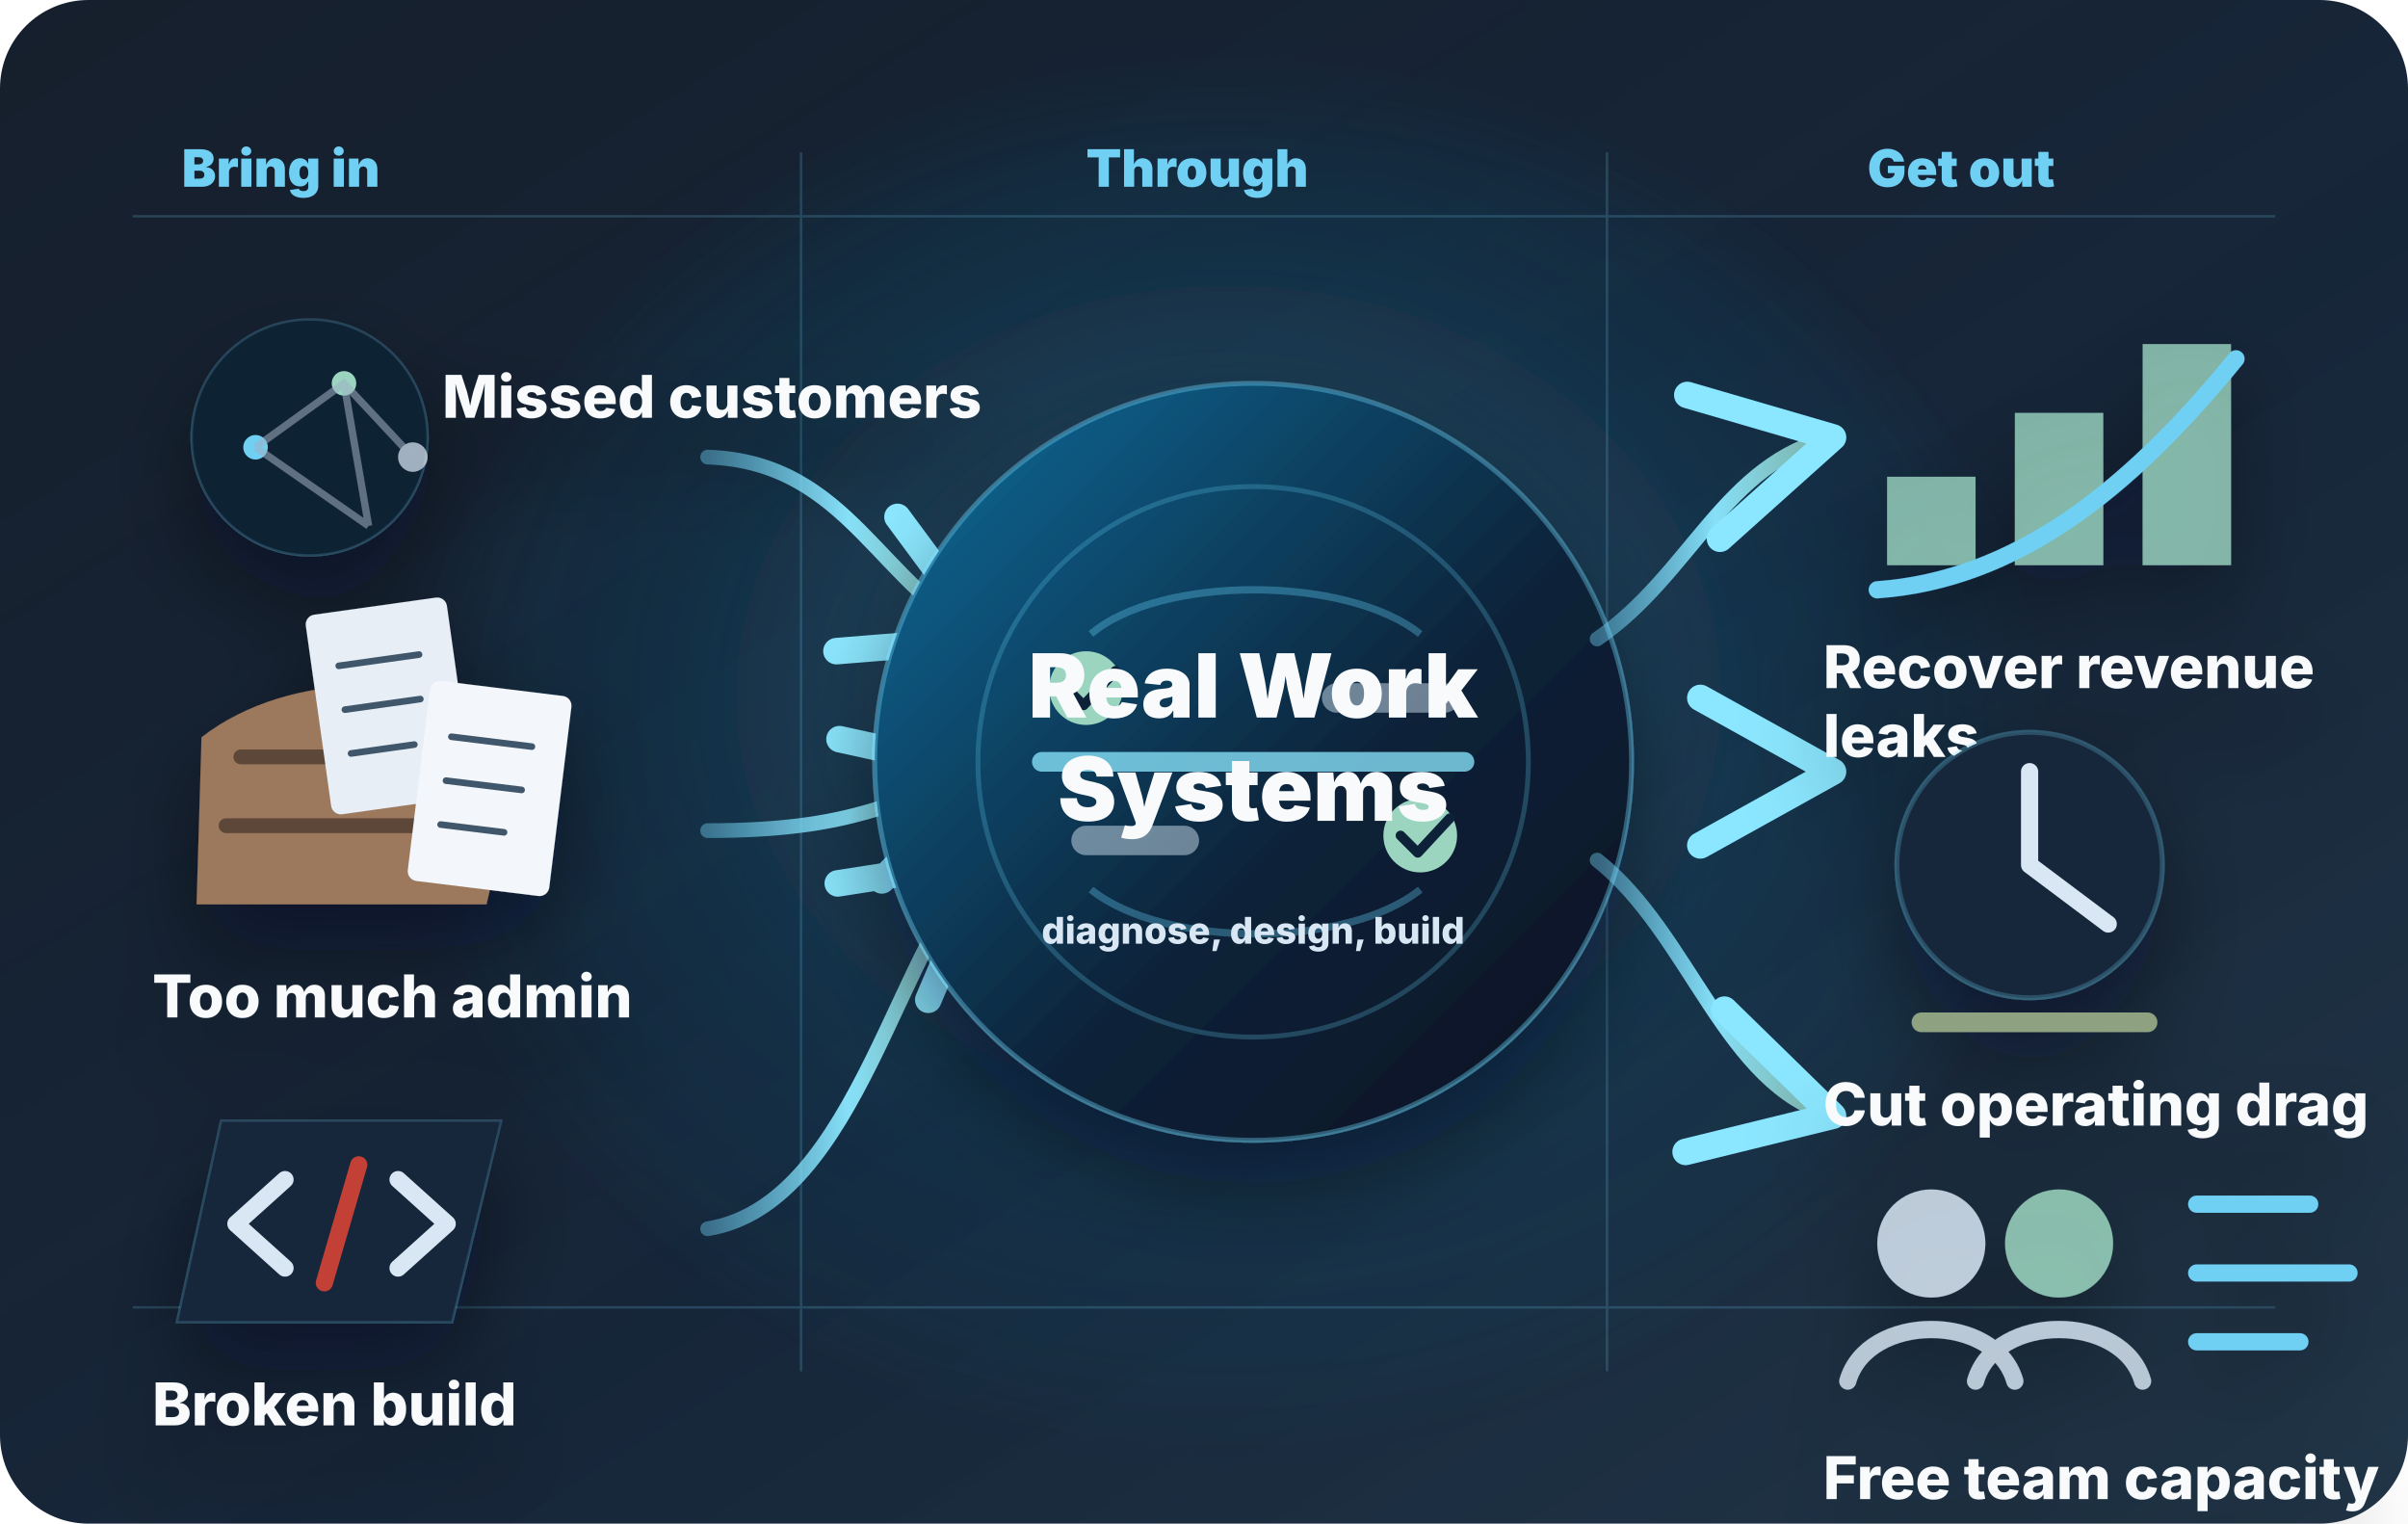
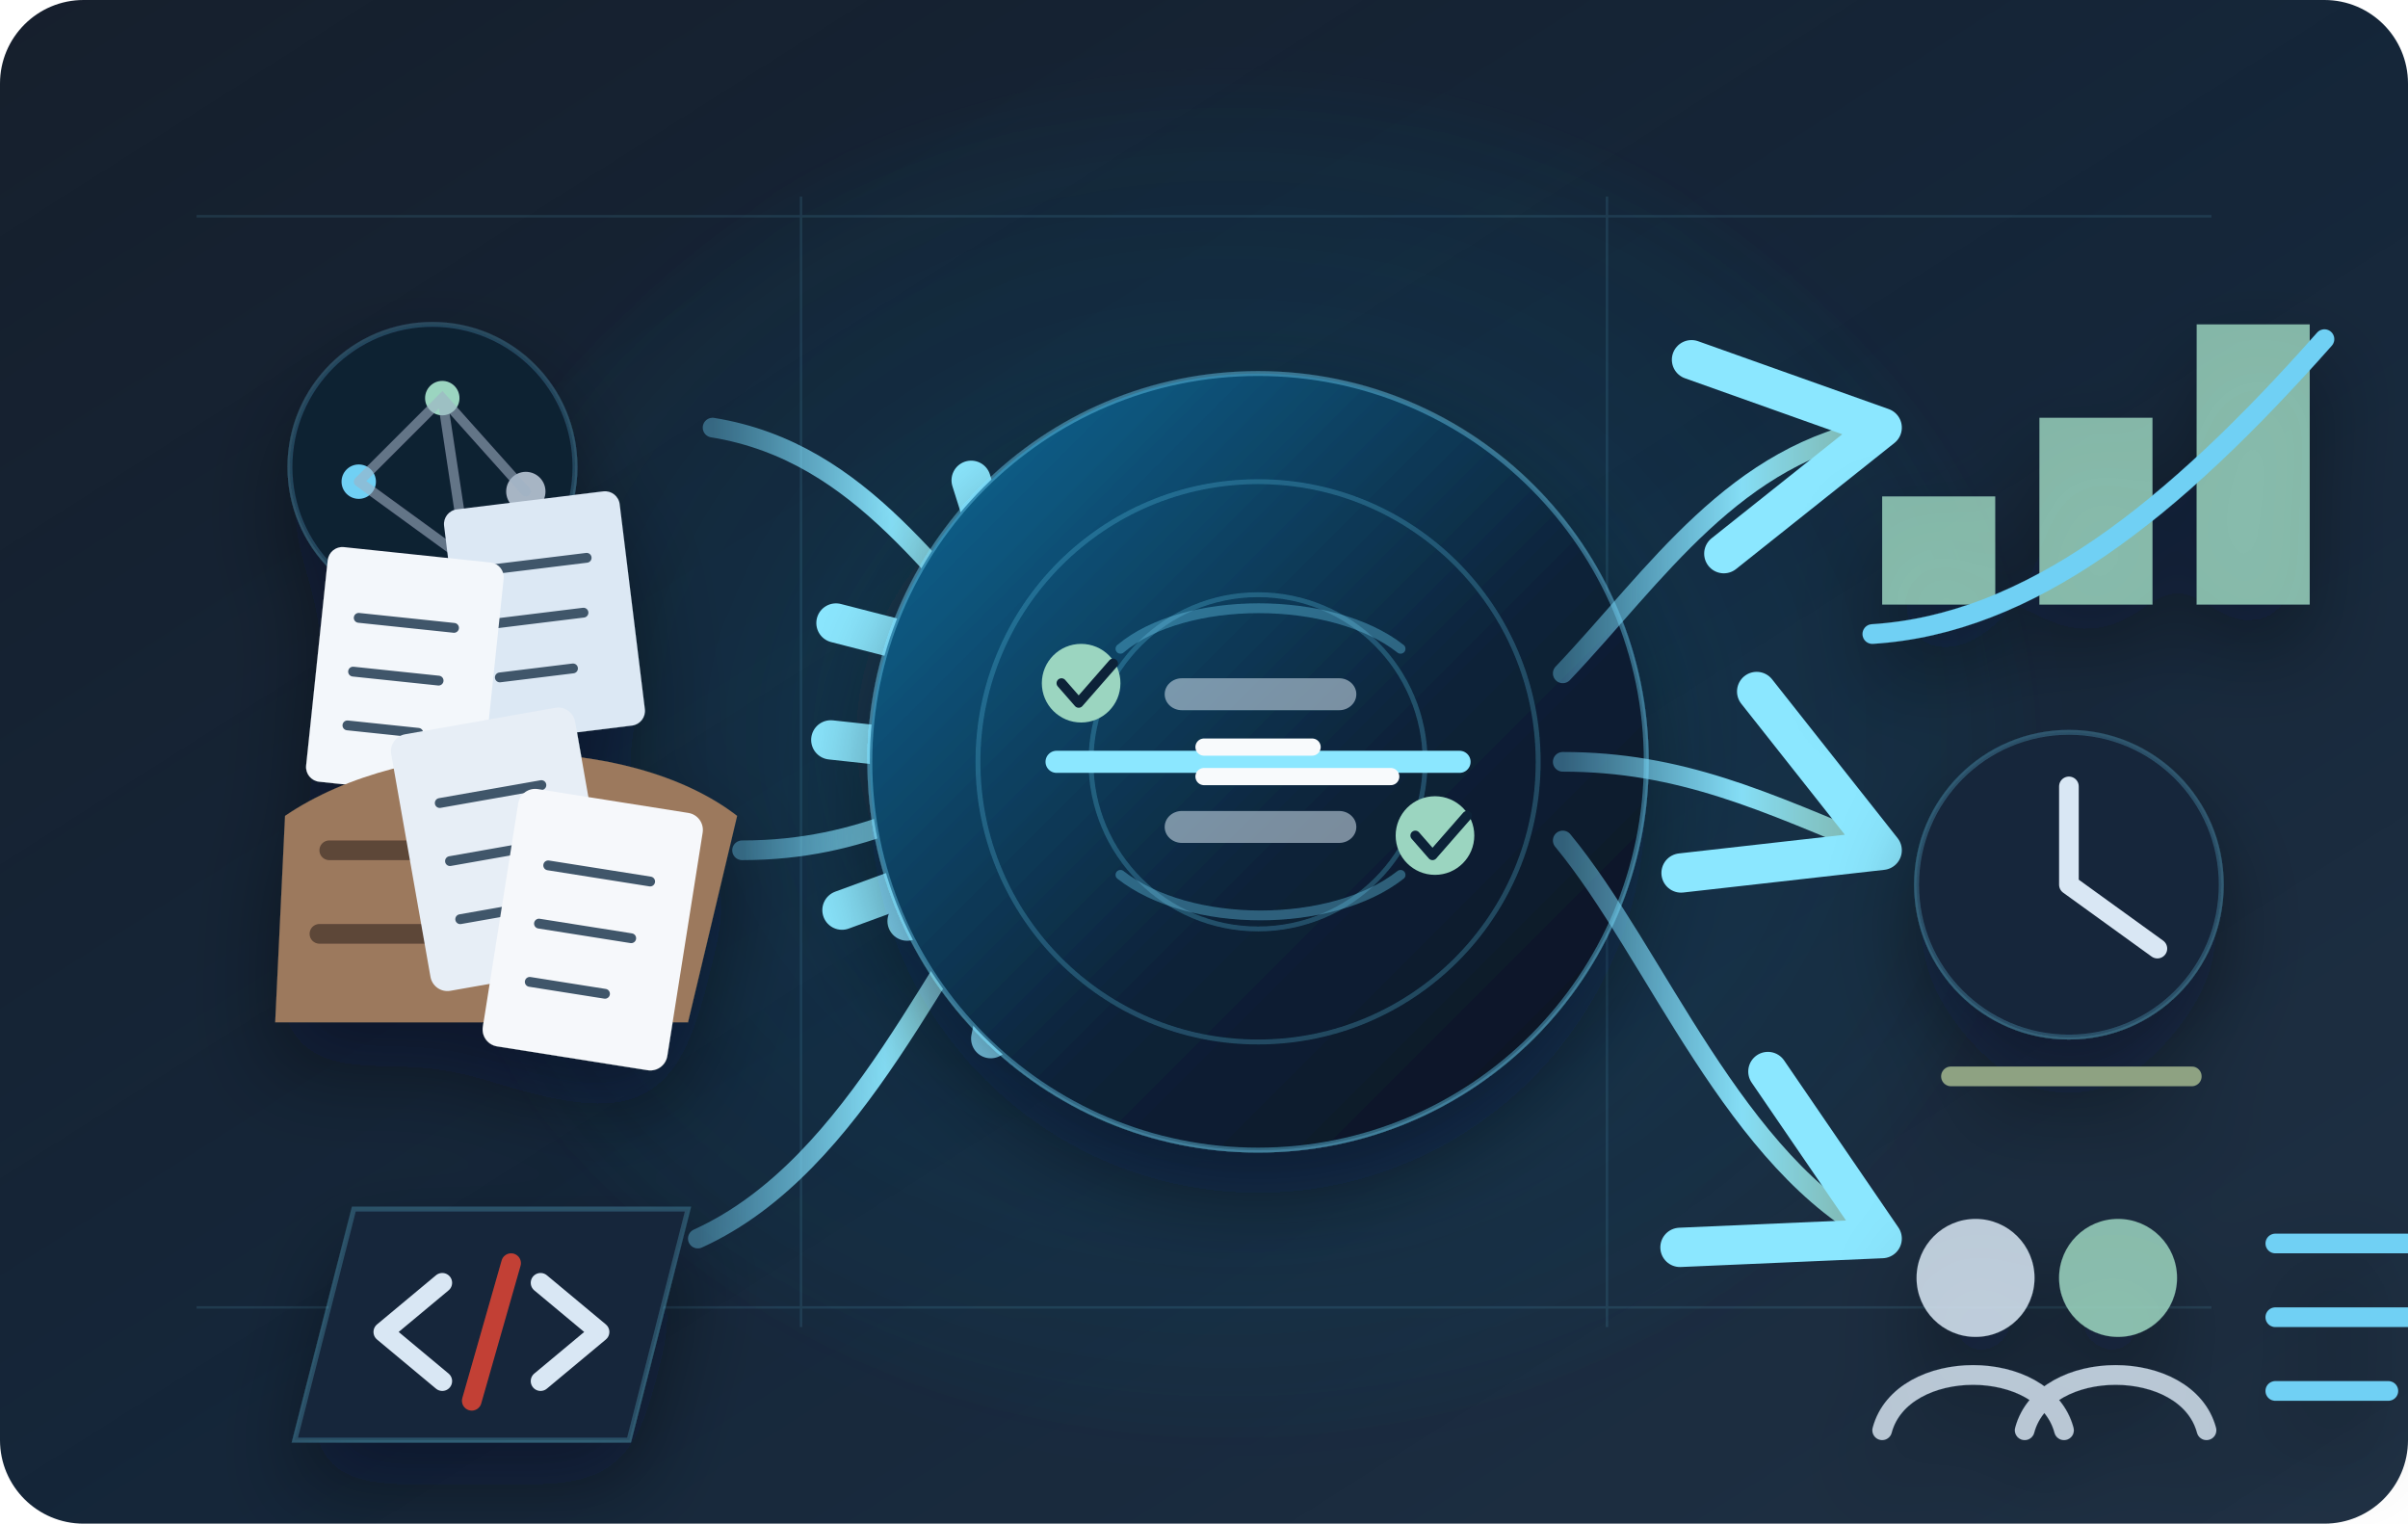
<svg xmlns="http://www.w3.org/2000/svg" viewBox="0 0 980 620" role="img" aria-labelledby="title desc">
  <defs>
    <linearGradient id="panel" x1="0" x2="1" y1="0" y2="1">
      <stop offset="0" stop-color="#07111f" stop-opacity=".94" />
-       <stop offset=".58" stop-color="#0d1d31" stop-opacity=".96" />
-       <stop offset="1" stop-color="#13293c" stop-opacity=".94" />
+       <stop offset=".52" stop-color="#0b1d31" stop-opacity=".96" />
+       <stop offset="1" stop-color="#14263a" stop-opacity=".95" />
    </linearGradient>
-     <radialGradient id="coreGlow" cx=".5" cy=".45" r=".64">
-       <stop offset="0" stop-color="#6fd0f4" stop-opacity=".36" />
-       <stop offset=".58" stop-color="#0b6f9f" stop-opacity=".13" />
+     <radialGradient id="glow" cx=".5" cy=".48" r=".62">
+       <stop offset="0" stop-color="#6fd0f4" stop-opacity=".34" />
+       <stop offset=".48" stop-color="#0b6f9f" stop-opacity=".12" />
      <stop offset="1" stop-color="#0b6f9f" stop-opacity="0" />
    </radialGradient>
+     <linearGradient id="flow" x1="0" x2="1">
+       <stop offset="0" stop-color="#6fd0f4" stop-opacity=".38" />
+       <stop offset=".56" stop-color="#8be7ff" stop-opacity=".95" />
+       <stop offset="1" stop-color="#9bd5c0" stop-opacity=".78" />
+     </linearGradient>
    <linearGradient id="core" x1="0" x2="1" y1="0" y2="1">
      <stop offset="0" stop-color="#0b6f9f" />
      <stop offset=".58" stop-color="#0b2238" />
      <stop offset="1" stop-color="#07111f" />
    </linearGradient>
-     <linearGradient id="flow" x1="0" x2="1">
-       <stop offset="0" stop-color="#6fd0f4" stop-opacity=".42" />
-       <stop offset=".5" stop-color="#8be7ff" stop-opacity=".96" />
-       <stop offset="1" stop-color="#9bd5c0" stop-opacity=".76" />
-     </linearGradient>
-     <filter id="shadow" x="-30%" y="-30%" width="160%" height="160%">
-       <feDropShadow dx="0" dy="18" stdDeviation="18" flood-color="#000814" flood-opacity=".45" />
+     <filter id="shadow" x="-25%" y="-25%" width="150%" height="150%">
+       <feDropShadow dx="0" dy="18" stdDeviation="18" flood-color="#000814" flood-opacity=".42" />
    </filter>
-     <filter id="blur" x="-30%" y="-30%" width="160%" height="160%">
-       <feGaussianBlur stdDeviation="16" />
+     <filter id="soft" x="-30%" y="-30%" width="160%" height="160%">
+       <feGaussianBlur stdDeviation="18" />
    </filter>
-     <marker id="arrow" markerWidth="14" markerHeight="14" refX="11" refY="7" orient="auto" markerUnits="strokeWidth">
-       <path d="M2 2 L11 7 L2 12" fill="none" stroke="#8be7ff" stroke-width="1.8" stroke-linecap="round" stroke-linejoin="round" />
+     <marker id="arrow" markerWidth="16" markerHeight="16" refX="12" refY="8" orient="auto" markerUnits="strokeWidth">
+       <path d="M3 3 L12 8 L3 13" fill="none" stroke="#8be7ff" stroke-width="2" stroke-linecap="round" stroke-linejoin="round" />
    </marker>
-     <style>
-       text { font-family: Inter, ui-sans-serif, system-ui, -apple-system, BlinkMacSystemFont, "Segoe UI", sans-serif; letter-spacing: 0; }
-       .kicker { fill: #6fd0f4; font-size: 21px; font-weight: 850; text-transform: uppercase; }
-       .label { fill: #f8fafc; font-size: 24px; font-weight: 820; }
-       .subtle { fill: #a9b8c9; font-size: 16px; font-weight: 700; }
-       .mini { fill: #d9e7f4; font-size: 15px; font-weight: 760; }
-       .flow { fill: none; stroke: url(#flow); stroke-width: 6; stroke-linecap: round; stroke-linejoin: round; marker-end: url(#arrow); }
-       .hairline { fill: none; stroke: #6fd0f4; stroke-opacity: .2; stroke-width: 1; }
-       .paper { fill: #e7eef6; }
-       .paper-line { stroke: #41566a; stroke-width: 2.7; stroke-linecap: round; }
-       .ok { fill: #9bd5c0; }
-     </style>
  </defs>
-   <rect x="0" y="0" width="980" height="620" rx="36" fill="url(#panel)" />
-   <ellipse cx="500" cy="310" rx="320" ry="270" fill="url(#coreGlow)" filter="url(#blur)" />
-   <path class="hairline" d="M54 88 H926 M54 532 H926 M326 62 V558 M654 62 V558" />
-   <text class="kicker" x="74" y="76">Bring in</text>
-   <text class="kicker" x="442" y="76">Through</text>
-   <text class="kicker" x="760" y="76">Get out</text>
-   <g filter="url(#shadow)">
-     <g transform="translate(62 116)">
-       <circle cx="64" cy="62" r="48" fill="#102033" stroke="#6fd0f4" stroke-opacity=".2" />
-       <circle cx="42" cy="66" r="5" fill="#6fd0f4" />
-       <circle cx="78" cy="40" r="5" fill="#9bd5c0" />
-       <circle cx="106" cy="70" r="6" fill="#d9e7f4" opacity=".72" />
-       <path d="M42 66 L78 40 L106 70 M78 40 L88 98 M42 66 L88 98" stroke="#9fb1c4" stroke-opacity=".55" stroke-width="3" fill="none" />
-       <text class="label" x="118" y="54">Missed customers</text>
+   <rect width="980" height="620" rx="34" fill="url(#panel)" />
+   <ellipse cx="500" cy="310" rx="320" ry="270" fill="url(#glow)" filter="url(#soft)" />
+   <path d="M80 88 H900 M80 532 H900 M326 80 V540 M654 80 V540" fill="none" stroke="#6fd0f4" stroke-opacity=".12" stroke-width="1" />
+   <g id="inputs" filter="url(#shadow)">
+     <g transform="translate(92 116)">
+       <circle cx="84" cy="74" r="58" fill="#102033" stroke="#6fd0f4" stroke-opacity=".22" stroke-width="2" />
+       <circle cx="54" cy="80" r="7" fill="#6fd0f4" />
+       <circle cx="88" cy="46" r="7" fill="#9bd5c0" />
+       <circle cx="122" cy="84" r="8" fill="#d9e7f4" opacity=".75" />
+       <path d="M54 80 L88 46 L122 84 M88 46 L98 112 M54 80 L98 112" stroke="#9fb1c4" stroke-opacity=".58" stroke-width="4" fill="none" stroke-linecap="round" />
+       <g transform="translate(88 92) rotate(-7)">
+         <rect x="0" y="0" width="72" height="96" rx="6" fill="#dce8f4" />
+         <path d="M15 26 H56 M15 48 H52 M15 70 H45" stroke="#40566a" stroke-width="4" stroke-linecap="round" />
+       </g>
+       <g transform="translate(42 106) rotate(6)">
+         <rect x="0" y="0" width="72" height="96" rx="6" fill="#f3f7fb" />
+         <path d="M15 28 H54 M15 50 H50 M15 72 H44" stroke="#40566a" stroke-width="4" stroke-linecap="round" />
+       </g>
    </g>
-     <g transform="translate(62 258)">
-       <path d="M18 110 H136 L152 42 C118 14 56 14 20 42Z" fill="#9c795d" />
-       <path d="M36 50 H132 M30 78 H126" stroke="#5d4637" stroke-width="6" stroke-linecap="round" />
-       <g transform="translate(24 -4) rotate(-8)">
-         <rect x="38" y="2" width="58" height="82" rx="4" class="paper" />
-         <path d="M49 24 H82 M49 42 H80 M49 60 H75" class="paper-line" />
+     <g transform="translate(82 284)">
+       <path d="M30 132 H198 L218 48 C174 14 84 14 34 48Z" fill="#9c795d" />
+       <path d="M52 62 H184 M48 96 H174" stroke="#5d4637" stroke-width="8" stroke-linecap="round" />
+       <g transform="translate(76 16) rotate(-10)">
+         <rect width="76" height="106" rx="7" fill="#e7eef6" />
+         <path d="M16 30 H58 M16 54 H54 M16 78 H47" stroke="#40566a" stroke-width="4" stroke-linecap="round" />
      </g>
-       <g transform="translate(76 12) rotate(7)">
-         <rect x="38" y="2" width="58" height="82" rx="4" fill="#f3f7fb" />
-         <path d="M49 24 H82 M49 42 H80 M49 60 H75" class="paper-line" />
+       <g transform="translate(130 36) rotate(9)">
+         <rect width="76" height="106" rx="7" fill="#f6f8fb" />
+         <path d="M16 30 H58 M16 54 H54 M16 78 H47" stroke="#40566a" stroke-width="4" stroke-linecap="round" />
      </g>
-       <text class="label" x="0" y="156">Too much admin</text>
    </g>
-     <g transform="translate(62 438)">
-       <path d="M28 18 H142 L122 100 H10 Z" fill="#17263a" stroke="#6fd0f4" stroke-opacity=".2" />
-       <path d="M54 42 L34 60 L54 78 M100 42 L120 60 L100 78" stroke="#d9e7f4" stroke-width="7" stroke-linecap="round" stroke-linejoin="round" fill="none" />
-       <path d="M84 36 L70 84" stroke="#c24136" stroke-width="7" stroke-linecap="round" />
-       <text class="label" x="0" y="142">Broken build</text>
+     <g transform="translate(116 474)">
+       <path d="M28 18 H164 L140 112 H4 Z" fill="#17263a" stroke="#6fd0f4" stroke-opacity=".24" stroke-width="2" />
+       <path d="M64 48 L40 68 L64 88 M104 48 L128 68 L104 88" stroke="#d9e7f4" stroke-width="8" stroke-linecap="round" stroke-linejoin="round" fill="none" />
+       <path d="M92 40 L76 96" stroke="#c24136" stroke-width="8" stroke-linecap="round" />
    </g>
  </g>
-   <path class="flow" d="M288 186 C346 188 358 240 402 260" />
-   <path class="flow" d="M288 338 C348 338 362 326 402 314" />
-   <path class="flow" d="M288 500 C350 490 366 378 402 350" />
-   <g transform="translate(360 146)" filter="url(#shadow)">
-     <circle cx="150" cy="164" r="154" fill="url(#core)" stroke="#6fd0f4" stroke-opacity=".38" stroke-width="2" />
-     <circle cx="150" cy="164" r="112" fill="none" stroke="#6fd0f4" stroke-opacity=".24" stroke-width="2" />
-     <path d="M64 164 H236" stroke="#8be7ff" stroke-width="8" stroke-linecap="round" opacity=".76" />
-     <path d="M84 112 C112 88 188 88 218 112 M84 216 C114 240 188 240 218 216" stroke="#6fd0f4" stroke-opacity=".34" stroke-width="3" fill="none" />
-     <circle cx="82" cy="134" r="15" class="ok" />
-     <path d="M74 134 L81 141 L94 127" stroke="#0b2238" stroke-width="4" stroke-linecap="round" stroke-linejoin="round" fill="none" />
-     <circle cx="218" cy="194" r="15" class="ok" />
-     <path d="M210 194 L217 201 L230 187" stroke="#0b2238" stroke-width="4" stroke-linecap="round" stroke-linejoin="round" fill="none" />
-     <rect x="76" y="190" width="52" height="12" rx="6" fill="#d9e7f4" opacity=".48" />
-     <rect x="178" y="132" width="56" height="12" rx="6" fill="#d9e7f4" opacity=".48" />
-     <text x="150" y="146" text-anchor="middle" fill="#f8fafc" font-size="36" font-weight="850">Real Work</text>
-     <text x="150" y="188" text-anchor="middle" fill="#f8fafc" font-size="36" font-weight="850">Systems</text>
-     <text x="150" y="238" text-anchor="middle" class="mini">diagnose, design, build</text>
+   <path d="M290 174 C352 184 382 238 420 274" fill="none" stroke="url(#flow)" stroke-width="8" stroke-linecap="round" stroke-linejoin="round" marker-end="url(#arrow)" />
+   <path d="M302 346 C352 346 382 326 420 310" fill="none" stroke="url(#flow)" stroke-width="8" stroke-linecap="round" stroke-linejoin="round" marker-end="url(#arrow)" />
+   <path d="M284 504 C350 474 382 386 420 342" fill="none" stroke="url(#flow)" stroke-width="8" stroke-linecap="round" stroke-linejoin="round" marker-end="url(#arrow)" />
+   <g id="core-system" transform="translate(358 144)" filter="url(#shadow)">
+     <circle cx="154" cy="166" r="158" fill="url(#core)" stroke="#6fd0f4" stroke-opacity=".42" stroke-width="2" />
+     <circle cx="154" cy="166" r="114" fill="none" stroke="#6fd0f4" stroke-opacity=".25" stroke-width="2" />
+     <circle cx="154" cy="166" r="68" fill="none" stroke="#6fd0f4" stroke-opacity=".26" stroke-width="2" />
+     <path d="M72 166 H236" stroke="#8be7ff" stroke-width="9" stroke-linecap="round" />
+     <path d="M98 120 C124 98 184 98 212 120 M98 212 C126 234 184 234 212 212" stroke="#6fd0f4" stroke-opacity=".36" stroke-width="4" fill="none" stroke-linecap="round" />
+     <circle cx="82" cy="134" r="16" fill="#9bd5c0" />
+     <path d="M74 134 L81 142 L95 126" stroke="#0b2238" stroke-width="4" stroke-linecap="round" stroke-linejoin="round" fill="none" />
+     <circle cx="226" cy="196" r="16" fill="#9bd5c0" />
+     <path d="M218 196 L225 204 L239 188" stroke="#0b2238" stroke-width="4" stroke-linecap="round" stroke-linejoin="round" fill="none" />
+     <rect x="116" y="132" width="78" height="13" rx="7" fill="#d9e7f4" opacity=".54" />
+     <rect x="116" y="186" width="78" height="13" rx="7" fill="#d9e7f4" opacity=".54" />
+     <path d="M132 160 H176 M132 172 H208" stroke="#f8fafc" stroke-width="7" stroke-linecap="round" />
  </g>
-   <path class="flow" d="M650 260 C688 234 702 188 746 178" />
-   <path class="flow" d="M650 314 C698 314 710 314 746 314" />
-   <path class="flow" d="M650 350 C688 380 702 442 746 454" />
-   <g filter="url(#shadow)">
-     <g transform="translate(742 118)">
-       <path d="M26 112 V76 H62 V112 Z M78 112 V50 H114 V112 Z M130 112 V22 H166 V112 Z" fill="#9bd5c0" opacity=".8" />
-       <path d="M22 122 C78 118 124 82 168 28" stroke="#6fd0f4" stroke-width="7" stroke-linecap="round" fill="none" />
-       <text class="label" x="0" y="162">
-         <tspan x="0">Recover revenue</tspan>
-         <tspan x="0" dy="28">leaks</tspan>
-       </text>
+   <path d="M636 274 C674 234 706 184 766 174" fill="none" stroke="url(#flow)" stroke-width="8" stroke-linecap="round" stroke-linejoin="round" marker-end="url(#arrow)" />
+   <path d="M636 310 C684 310 718 326 766 346" fill="none" stroke="url(#flow)" stroke-width="8" stroke-linecap="round" stroke-linejoin="round" marker-end="url(#arrow)" />
+   <path d="M636 342 C674 388 706 474 766 504" fill="none" stroke="url(#flow)" stroke-width="8" stroke-linecap="round" stroke-linejoin="round" marker-end="url(#arrow)" />
+   <g id="outputs" filter="url(#shadow)">
+     <g transform="translate(742 112)">
+       <path d="M24 134 V90 H70 V134 Z M88 134 V58 H134 V134 Z M152 134 V20 H198 V134 Z" fill="#9bd5c0" opacity=".82" />
+       <path d="M20 146 C84 142 142 96 204 26" stroke="#6fd0f4" stroke-width="8" stroke-linecap="round" fill="none" />
    </g>
-     <g transform="translate(742 288)">
-       <circle cx="84" cy="64" r="54" fill="#17263a" stroke="#6fd0f4" stroke-opacity=".24" stroke-width="2" />
-       <path d="M84 26 V64 L116 88" stroke="#d9e7f4" stroke-width="7" stroke-linecap="round" stroke-linejoin="round" fill="none" />
-       <path d="M40 128 H132" stroke="#8ea282" stroke-width="8" stroke-linecap="round" />
-       <text class="label" x="0" y="170">Cut operating drag</text>
+     <g transform="translate(756 288)">
+       <circle cx="86" cy="72" r="62" fill="#17263a" stroke="#6fd0f4" stroke-opacity=".25" stroke-width="2" />
+       <path d="M86 32 V72 L122 98" stroke="#d9e7f4" stroke-width="8" stroke-linecap="round" stroke-linejoin="round" fill="none" />
+       <path d="M38 150 H136" stroke="#8ea282" stroke-width="8" stroke-linecap="round" />
    </g>
-     <g transform="translate(742 462)">
-       <circle cx="44" cy="44" r="22" fill="#d9e7f4" opacity=".84" />
-       <circle cx="96" cy="44" r="22" fill="#9bd5c0" opacity=".84" />
-       <path d="M10 100 C18 72 70 72 78 100 M62 100 C70 72 122 72 130 100" stroke="#d9e7f4" stroke-width="7" stroke-linecap="round" fill="none" opacity=".82" />
-       <path d="M152 28 H198 M152 56 H214 M152 84 H194" stroke="#6fd0f4" stroke-width="7" stroke-linecap="round" />
-       <text class="label" x="0" y="148">Free team capacity</text>
+     <g transform="translate(750 478)">
+       <circle cx="54" cy="42" r="24" fill="#d9e7f4" opacity=".84" />
+       <circle cx="112" cy="42" r="24" fill="#9bd5c0" opacity=".84" />
+       <path d="M16 104 C24 74 82 74 90 104 M74 104 C82 74 140 74 148 104" stroke="#d9e7f4" stroke-width="8" stroke-linecap="round" fill="none" opacity=".82" />
+       <path d="M176 28 H230 M176 58 H246 M176 88 H222" stroke="#6fd0f4" stroke-width="8" stroke-linecap="round" />
    </g>
  </g>
</svg>
